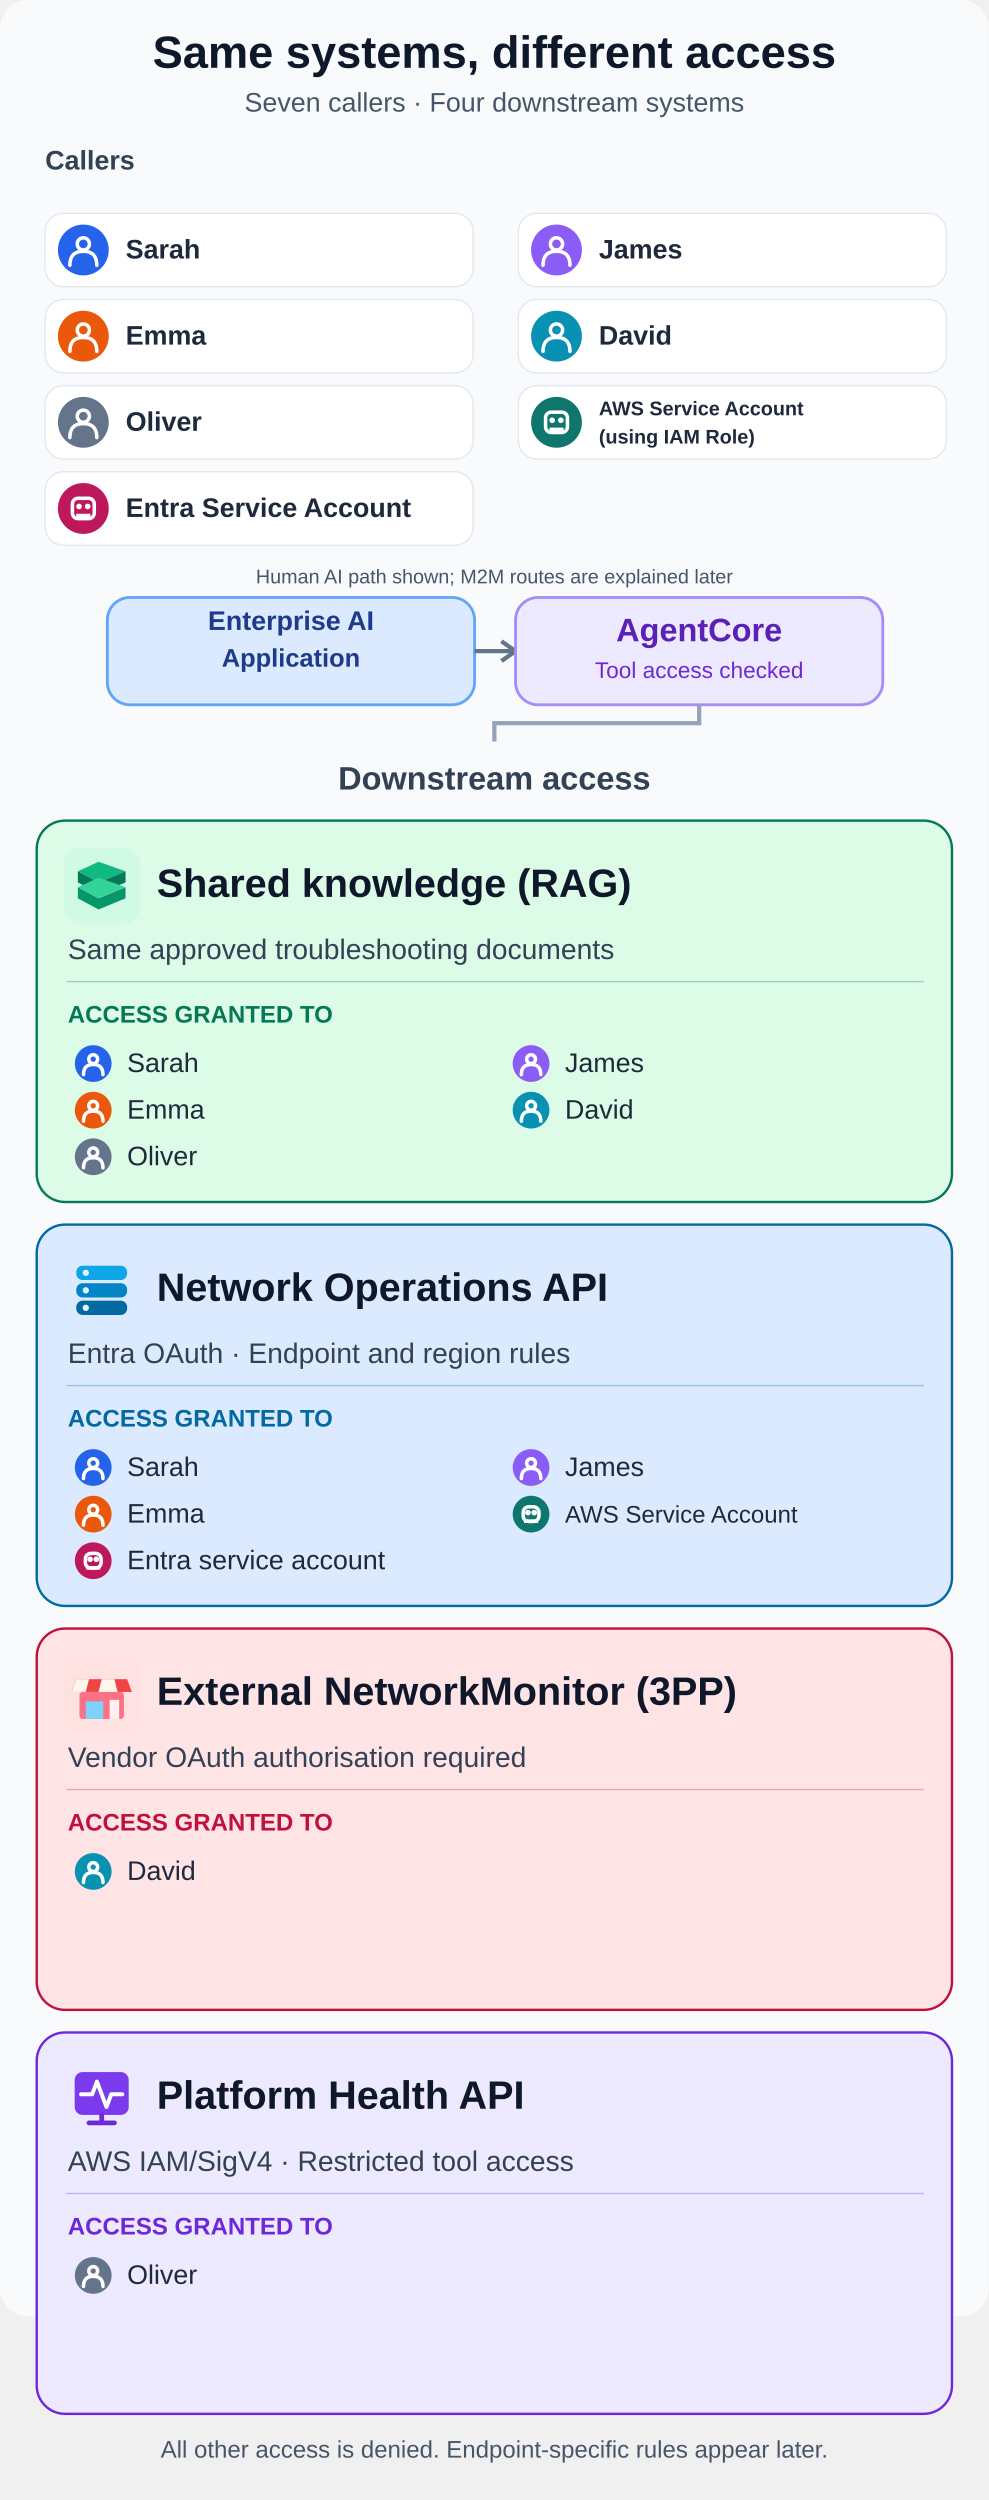
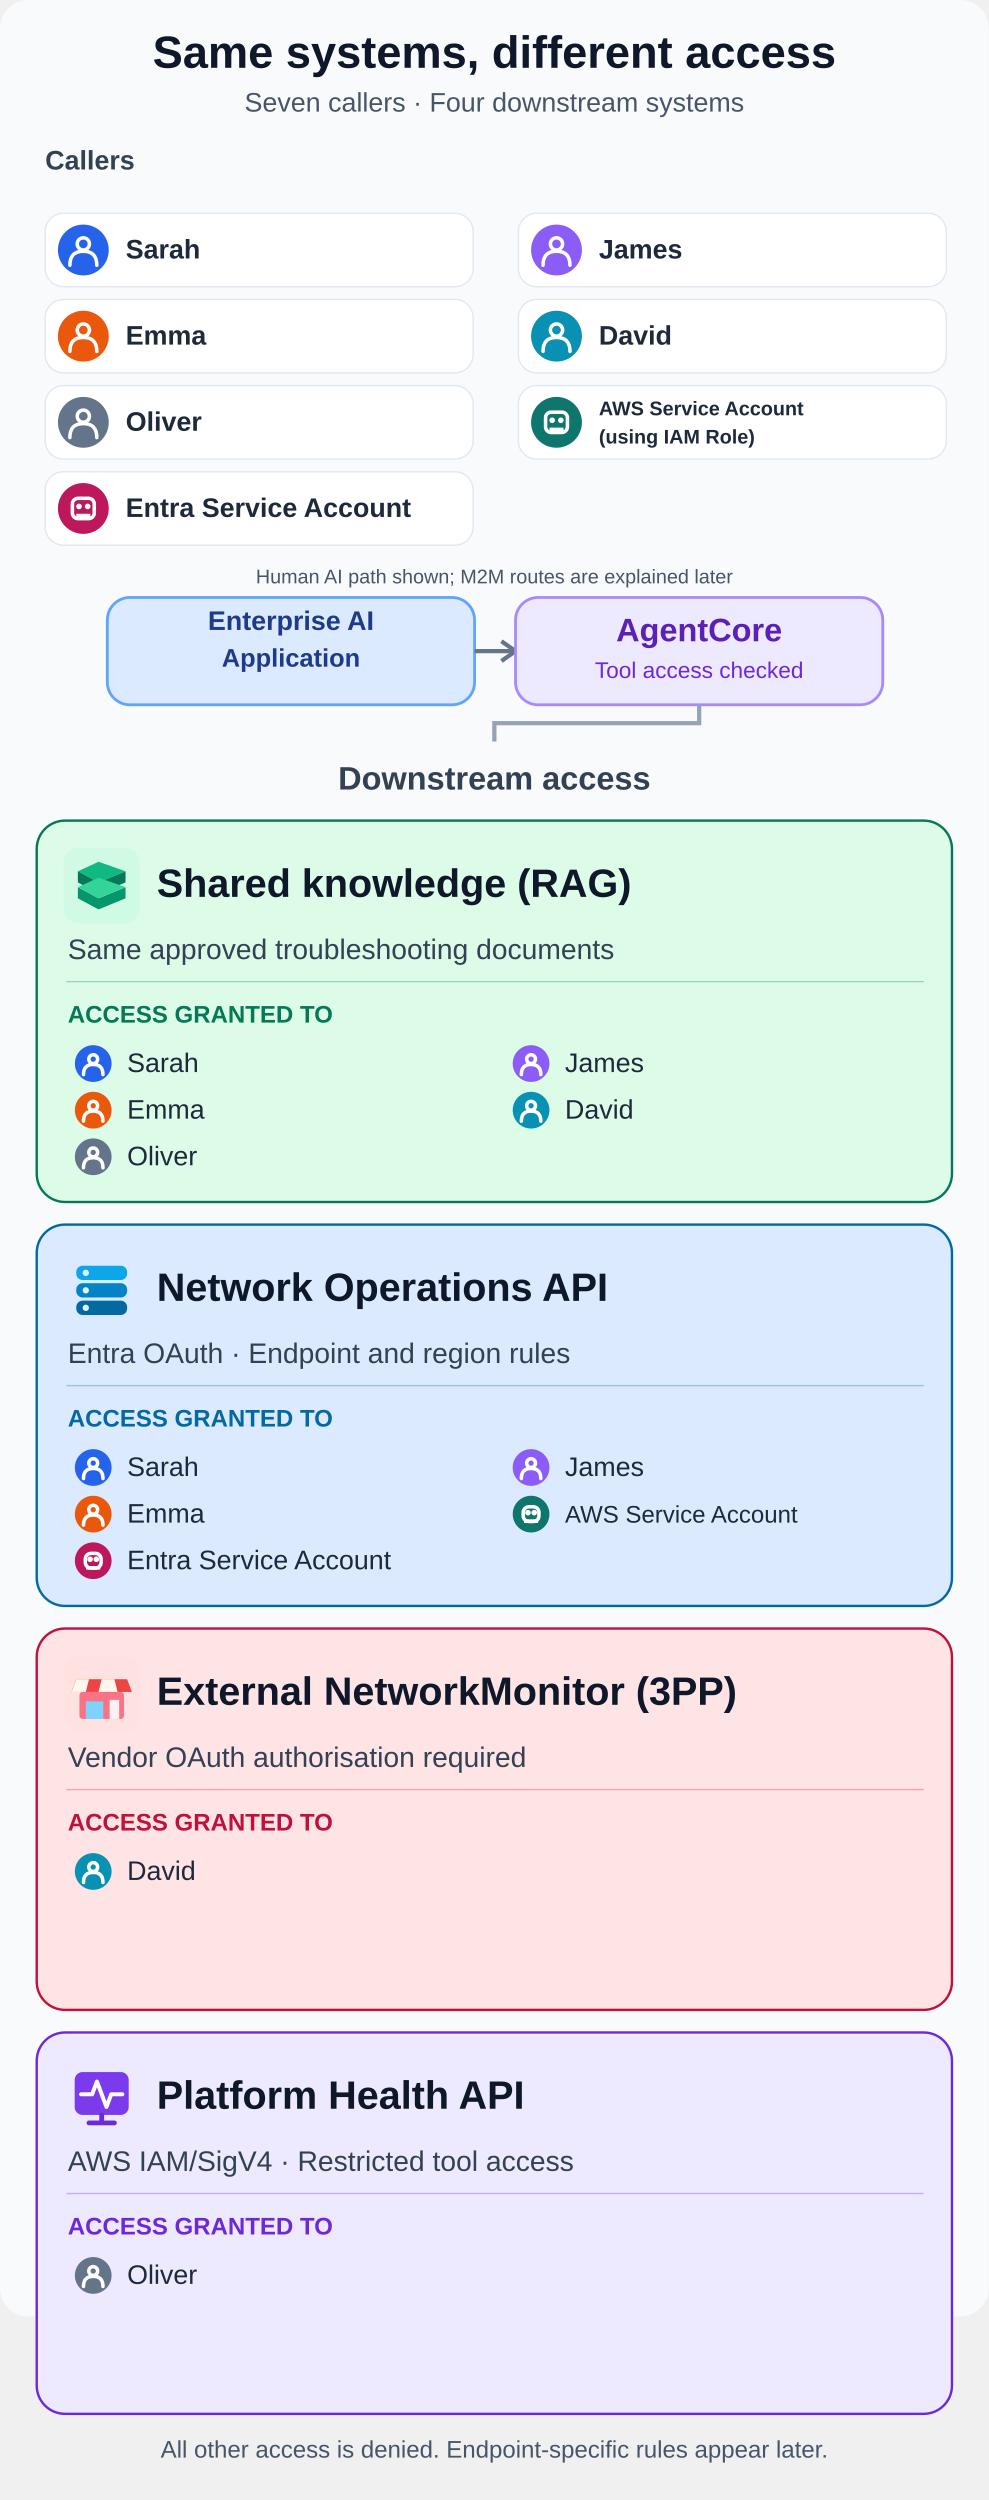
<svg xmlns="http://www.w3.org/2000/svg" width="700" height="1770" viewBox="0 0 700 1770" role="img" aria-labelledby="title desc">
  <rect width="700" height="1640" rx="20" fill="#f8fafc" />
  <text x="350" y="48" text-anchor="middle" font-family="Arial,sans-serif" font-size="32" font-weight="700" fill="#0f172a">Same systems, different access</text>
  <text x="350" y="79" text-anchor="middle" font-family="Arial,sans-serif" font-size="19" fill="#475569">Seven callers · Four downstream systems</text>
  <text x="32" y="120" font-family="Arial,sans-serif" font-size="19" font-weight="700" fill="#334155">Callers</text>
  <rect x="32" y="151" width="303" height="52" rx="13" fill="white" stroke="#e2e8f0" />
  <circle cx="59" cy="177" r="18" fill="#2563eb" />
  <circle cx="59" cy="172.68" r="4.32" fill="none" stroke="white" stroke-width="2.5" />
  <path d="M 49.46 187.8 Q 49.46 177.9 59 177.9 Q 68.54 177.9 68.54 187.8" fill="none" stroke="white" stroke-width="2.5" stroke-linecap="round" />
  <text x="89" y="183" font-family="Arial,sans-serif" font-size="19" font-weight="700" fill="#1e293b">Sarah</text>
  <rect x="367" y="151" width="303" height="52" rx="13" fill="white" stroke="#e2e8f0" />
  <circle cx="394" cy="177" r="18" fill="#8b5cf6" />
  <circle cx="394" cy="172.68" r="4.32" fill="none" stroke="white" stroke-width="2.5" />
  <path d="M 384.46 187.8 Q 384.46 177.9 394 177.9 Q 403.54 177.9 403.54 187.8" fill="none" stroke="white" stroke-width="2.5" stroke-linecap="round" />
  <text x="424" y="183" font-family="Arial,sans-serif" font-size="19" font-weight="700" fill="#1e293b">James</text>
  <rect x="32" y="212" width="303" height="52" rx="13" fill="white" stroke="#e2e8f0" />
  <circle cx="59" cy="238" r="18" fill="#ea580c" />
  <circle cx="59" cy="233.68" r="4.32" fill="none" stroke="white" stroke-width="2.5" />
  <path d="M 49.46 248.8 Q 49.46 238.9 59 238.9 Q 68.54 238.9 68.54 248.8" fill="none" stroke="white" stroke-width="2.5" stroke-linecap="round" />
  <text x="89" y="244" font-family="Arial,sans-serif" font-size="19" font-weight="700" fill="#1e293b">Emma</text>
  <rect x="367" y="212" width="303" height="52" rx="13" fill="white" stroke="#e2e8f0" />
  <circle cx="394" cy="238" r="18" fill="#0891b2" />
  <circle cx="394" cy="233.68" r="4.32" fill="none" stroke="white" stroke-width="2.5" />
  <path d="M 384.46 248.8 Q 384.46 238.9 394 238.9 Q 403.54 238.9 403.54 248.8" fill="none" stroke="white" stroke-width="2.5" stroke-linecap="round" />
  <text x="424" y="244" font-family="Arial,sans-serif" font-size="19" font-weight="700" fill="#1e293b">David</text>
  <rect x="32" y="273" width="303" height="52" rx="13" fill="white" stroke="#e2e8f0" />
  <circle cx="59" cy="299" r="18" fill="#64748b" />
  <circle cx="59" cy="294.68" r="4.32" fill="none" stroke="white" stroke-width="2.5" />
  <path d="M 49.46 309.8 Q 49.46 299.9 59 299.9 Q 68.54 299.9 68.54 309.8" fill="none" stroke="white" stroke-width="2.5" stroke-linecap="round" />
  <text x="89" y="305" font-family="Arial,sans-serif" font-size="19" font-weight="700" fill="#1e293b">Oliver</text>
  <rect x="367" y="273" width="303" height="52" rx="13" fill="white" stroke="#e2e8f0" />
  <circle cx="394" cy="299" r="18" fill="#0f766e" />
  <rect x="386.26" y="291.8" width="15.48" height="14.4" rx="4" fill="none" stroke="white" stroke-width="2.5" />
  <circle cx="390.94" cy="297.56" r="2" fill="white" />
  <circle cx="397.06" cy="297.56" r="2" fill="white" />
  <path d="M 389 304 h10" stroke="white" stroke-width="2.5" />
  <text x="424" y="294" font-family="Arial,sans-serif" font-size="14" font-weight="700" fill="#1e293b">AWS Service Account</text>
  <text x="424" y="314" font-family="Arial,sans-serif" font-size="14" font-weight="700" fill="#1e293b">(using IAM Role)</text>
  <rect x="32" y="334" width="303" height="52" rx="13" fill="white" stroke="#e2e8f0" />
  <circle cx="59" cy="360" r="18" fill="#be185d" />
  <rect x="51.26" y="352.8" width="15.48" height="14.4" rx="4" fill="none" stroke="white" stroke-width="2.5" />
  <circle cx="55.94" cy="358.56" r="2" fill="white" />
  <circle cx="62.06" cy="358.56" r="2" fill="white" />
  <path d="M 54 365 h10" stroke="white" stroke-width="2.5" />
  <text x="89" y="366" font-family="Arial,sans-serif" font-size="19" font-weight="700" fill="#1e293b">Entra Service Account</text>
  <text x="350" y="413" text-anchor="middle" font-family="Arial,sans-serif" font-size="14" fill="#475569">Human AI path shown; M2M routes are explained later</text>
  <rect x="76" y="423" width="260" height="76" rx="16" fill="#dbeafe" stroke="#60a5fa" stroke-width="2" />
  <text x="206" y="446" font-family="Arial,sans-serif" font-size="19" font-weight="700" fill="#1e3a8a" text-anchor="middle">Enterprise AI</text>
  <text x="206" y="472" font-family="Arial,sans-serif" font-size="18" font-weight="700" fill="#1e3a8a" text-anchor="middle">Application</text>
  <path d="M336 461 H364" stroke="#64748b" stroke-width="3" fill="none" />
  <path d="M355 454 L365 461 L355 468" stroke="#64748b" stroke-width="3" fill="none" />
  <rect x="365" y="423" width="260" height="76" rx="16" fill="#ede9fe" stroke="#a78bfa" stroke-width="2" />
  <text x="495" y="454" font-family="Arial,sans-serif" font-size="23" font-weight="700" fill="#5b21b6" text-anchor="middle">AgentCore</text>
  <text x="495" y="480" font-family="Arial,sans-serif" font-size="16" fill="#6d28d9" text-anchor="middle">Tool access checked</text>
  <path d="M495 499 V512 H350 V525" stroke="#94a3b8" stroke-width="3" fill="none" />
  <text x="350" y="559" font-family="Arial,sans-serif" font-size="23" font-weight="700" fill="#334155" text-anchor="middle">Downstream access</text>
  <g transform="translate(0,0)">
    <rect x="26" y="581" width="648" height="270" rx="20" fill="#dcfce7" stroke="#047857" stroke-width="1.7" />
    <svg x="45" y="600" width="54" height="54" viewBox="0 0 48 48">
      <rect width="48" height="48" rx="10" fill="#d1fae5" />
      <path d="M9 15L22 9l17 6-17 7z" fill="#10b981" />
      <path d="M9 15v7l13 7 17-7v-7l-17 7z" fill="#047857" />
      <path d="M9 25l13 7 17-7v7l-17 7-13-7z" fill="#059669" />
      <path d="M9 25l13-6 17 6-17 7z" fill="#34d399" />
    </svg>
    <text x="111" y="635" font-family="Arial,sans-serif" font-size="28" font-weight="700" fill="#0f172a">Shared knowledge (RAG)</text>
    <text x="48" y="679" font-family="Arial,sans-serif" font-size="20" fill="#334155">Same approved troubleshooting documents</text>
    <line x1="47" y1="695" x2="654" y2="695" stroke="#047857" opacity=".3" />
    <text x="48" y="724" font-family="Arial,sans-serif" font-size="17" font-weight="700" fill="#047857">ACCESS GRANTED TO</text>
    <circle cx="66" cy="753" r="13" fill="#2563eb" />
    <circle cx="66" cy="749.88" r="3.12" fill="none" stroke="white" stroke-width="2.5" />
    <path d="M 59.11 760.8 Q 59.11 753.65 66 753.65 Q 72.89 753.65 72.89 760.8" fill="none" stroke="white" stroke-width="2.5" stroke-linecap="round" />
    <text x="90" y="759" font-family="Arial,sans-serif" font-size="19" fill="#1e293b">Sarah</text>
    <circle cx="376" cy="753" r="13" fill="#8b5cf6" />
    <circle cx="376" cy="749.88" r="3.12" fill="none" stroke="white" stroke-width="2.5" />
    <path d="M 369.11 760.8 Q 369.11 753.65 376 753.65 Q 382.89 753.65 382.89 760.8" fill="none" stroke="white" stroke-width="2.5" stroke-linecap="round" />
    <text x="400" y="759" font-family="Arial,sans-serif" font-size="19" fill="#1e293b">James</text>
    <circle cx="66" cy="786" r="13" fill="#ea580c" />
    <circle cx="66" cy="782.88" r="3.12" fill="none" stroke="white" stroke-width="2.5" />
    <path d="M 59.11 793.8 Q 59.11 786.65 66 786.65 Q 72.89 786.65 72.89 793.8" fill="none" stroke="white" stroke-width="2.5" stroke-linecap="round" />
    <text x="90" y="792" font-family="Arial,sans-serif" font-size="19" fill="#1e293b">Emma</text>
    <circle cx="376" cy="786" r="13" fill="#0891b2" />
    <circle cx="376" cy="782.88" r="3.12" fill="none" stroke="white" stroke-width="2.5" />
    <path d="M 369.11 793.8 Q 369.11 786.65 376 786.65 Q 382.89 786.65 382.89 793.8" fill="none" stroke="white" stroke-width="2.5" stroke-linecap="round" />
    <text x="400" y="792" font-family="Arial,sans-serif" font-size="19" fill="#1e293b">David</text>
    <circle cx="66" cy="819" r="13" fill="#64748b" />
    <circle cx="66" cy="815.88" r="3.12" fill="none" stroke="white" stroke-width="2.5" />
    <path d="M 59.11 826.8 Q 59.11 819.65 66 819.65 Q 72.89 819.65 72.89 826.8" fill="none" stroke="white" stroke-width="2.5" stroke-linecap="round" />
    <text x="90" y="825" font-family="Arial,sans-serif" font-size="19" fill="#1e293b">Oliver</text>
  </g>
  <g transform="translate(0,32)">
    <rect x="26" y="835" width="648" height="270" rx="20" fill="#dbeafe" stroke="#0369a1" stroke-width="1.7" />
    <svg x="45" y="854" width="54" height="54" viewBox="0 0 48 48">
      <rect width="48" height="48" rx="10" fill="#dbeafe" />
      <rect x="8" y="9" width="32" height="9" rx="4" fill="#0ea5e9" />
      <rect x="8" y="20" width="32" height="9" rx="4" fill="#0284c7" />
      <rect x="8" y="31" width="32" height="9" rx="4" fill="#0369a1" />
      <g fill="#e0f2fe">
        <circle cx="14" cy="13.5" r="2" />
        <circle cx="14" cy="24.5" r="2" />
        <circle cx="14" cy="35.5" r="2" />
      </g>
    </svg>
    <text x="111" y="889" font-family="Arial,sans-serif" font-size="28" font-weight="700" fill="#0f172a">Network Operations API</text>
    <text x="48" y="933" font-family="Arial,sans-serif" font-size="20" fill="#334155">Entra OAuth · Endpoint and region rules</text>
    <line x1="47" y1="949" x2="654" y2="949" stroke="#0369a1" opacity=".3" />
    <text x="48" y="978" font-family="Arial,sans-serif" font-size="17" font-weight="700" fill="#0369a1">ACCESS GRANTED TO</text>
    <circle cx="66" cy="1007" r="13" fill="#2563eb" />
    <circle cx="66" cy="1003.88" r="3.12" fill="none" stroke="white" stroke-width="2.5" />
    <path d="M 59.11 1014.8 Q 59.11 1007.65 66 1007.65 Q 72.89 1007.65 72.89 1014.8" fill="none" stroke="white" stroke-width="2.5" stroke-linecap="round" />
    <text x="90" y="1013" font-family="Arial,sans-serif" font-size="19" fill="#1e293b">Sarah</text>
    <circle cx="376" cy="1007" r="13" fill="#8b5cf6" />
    <circle cx="376" cy="1003.88" r="3.12" fill="none" stroke="white" stroke-width="2.5" />
    <path d="M 369.11 1014.8 Q 369.11 1007.65 376 1007.65 Q 382.89 1007.65 382.89 1014.8" fill="none" stroke="white" stroke-width="2.5" stroke-linecap="round" />
    <text x="400" y="1013" font-family="Arial,sans-serif" font-size="19" fill="#1e293b">James</text>
    <circle cx="66" cy="1040" r="13" fill="#ea580c" />
    <circle cx="66" cy="1036.88" r="3.12" fill="none" stroke="white" stroke-width="2.5" />
    <path d="M 59.11 1047.8 Q 59.11 1040.65 66 1040.65 Q 72.89 1040.65 72.89 1047.8" fill="none" stroke="white" stroke-width="2.5" stroke-linecap="round" />
    <text x="90" y="1046" font-family="Arial,sans-serif" font-size="19" fill="#1e293b">Emma</text>
    <circle cx="376" cy="1040" r="13" fill="#0f766e" />
    <rect x="370.41" y="1034.8" width="11.18" height="10.4" rx="4" fill="none" stroke="white" stroke-width="2.5" />
    <circle cx="373.79" cy="1038.96" r="2" fill="white" />
    <circle cx="378.21" cy="1038.96" r="2" fill="white" />
    <path d="M 371 1045 h10" stroke="white" stroke-width="2.5" />
    <text x="400" y="1046" font-family="Arial,sans-serif" font-size="17" fill="#1e293b">AWS Service Account</text>
    <circle cx="66" cy="1073" r="13" fill="#be185d" />
    <rect x="60.41" y="1067.8" width="11.18" height="10.4" rx="4" fill="none" stroke="white" stroke-width="2.5" />
    <circle cx="63.79" cy="1071.96" r="2" fill="white" />
    <circle cx="68.21" cy="1071.96" r="2" fill="white" />
    <path d="M 61 1078 h10" stroke="white" stroke-width="2.5" />
-     <text x="90" y="1079" font-family="Arial,sans-serif" font-size="19" fill="#1e293b">Entra service account</text>
+     <text x="90" y="1079" font-family="Arial,sans-serif" font-size="19" fill="#1e293b">Entra Service Account</text>
  </g>
  <g transform="translate(0,64)">
    <rect x="26" y="1089" width="648" height="270" rx="20" fill="#ffe4e6" stroke="#be123c" stroke-width="1.7" />
    <svg x="45" y="1108" width="54" height="54" viewBox="0 0 48 48">
      <rect width="48" height="48" rx="10" fill="#fee2e2" />
      <rect x="10" y="23" width="28" height="17" rx="2" fill="#fb7185" />
      <rect x="14" y="29" width="11" height="11" fill="#7dd3fc" />
      <rect x="29" y="28" width="6" height="12" fill="#fff1f2" />
      <path d="M8 15h32l3 8H5z" fill="#ef4444" />
      <path d="M8 15h8l-2 8H5zM24 15h8l2 8H22z" fill="#fff7ed" />
    </svg>
    <text x="111" y="1143" font-family="Arial,sans-serif" font-size="28" font-weight="700" fill="#0f172a">External NetworkMonitor (3PP)</text>
    <text x="48" y="1187" font-family="Arial,sans-serif" font-size="20" fill="#334155">Vendor OAuth authorisation required</text>
    <line x1="47" y1="1203" x2="654" y2="1203" stroke="#be123c" opacity=".3" />
    <text x="48" y="1232" font-family="Arial,sans-serif" font-size="17" font-weight="700" fill="#be123c">ACCESS GRANTED TO</text>
    <circle cx="66" cy="1261" r="13" fill="#0891b2" />
    <circle cx="66" cy="1257.88" r="3.12" fill="none" stroke="white" stroke-width="2.5" />
    <path d="M 59.11 1268.8 Q 59.11 1261.65 66 1261.65 Q 72.89 1261.65 72.89 1268.8" fill="none" stroke="white" stroke-width="2.5" stroke-linecap="round" />
    <text x="90" y="1267" font-family="Arial,sans-serif" font-size="19" fill="#1e293b">David</text>
  </g>
  <g transform="translate(0,96)">
    <rect x="26" y="1343" width="648" height="270" rx="20" fill="#ede9fe" stroke="#6d28d9" stroke-width="1.7" />
    <svg x="45" y="1362" width="54" height="54" viewBox="0 0 48 48">
      <rect width="48" height="48" rx="10" fill="#ede9fe" />
      <rect x="7" y="8" width="34" height="27" rx="5" fill="#7c3aed" />
      <path d="M11 22h7l3-8 6 16 3-8h7" fill="none" stroke="#fff" stroke-width="2.5" stroke-linejoin="round" stroke-linecap="round" />
      <path d="M24 35v5m-8 0h16" stroke="#6d28d9" stroke-width="3" stroke-linecap="round" />
    </svg>
    <text x="111" y="1397" font-family="Arial,sans-serif" font-size="28" font-weight="700" fill="#0f172a">Platform Health API</text>
    <text x="48" y="1441" font-family="Arial,sans-serif" font-size="20" fill="#334155">AWS IAM/SigV4 · Restricted tool access</text>
    <line x1="47" y1="1457" x2="654" y2="1457" stroke="#6d28d9" opacity=".3" />
    <text x="48" y="1486" font-family="Arial,sans-serif" font-size="17" font-weight="700" fill="#6d28d9">ACCESS GRANTED TO</text>
    <circle cx="66" cy="1515" r="13" fill="#64748b" />
    <circle cx="66" cy="1511.88" r="3.12" fill="none" stroke="white" stroke-width="2.5" />
    <path d="M 59.11 1522.8 Q 59.11 1515.65 66 1515.65 Q 72.89 1515.65 72.89 1522.8" fill="none" stroke="white" stroke-width="2.5" stroke-linecap="round" />
    <text x="90" y="1521" font-family="Arial,sans-serif" font-size="19" fill="#1e293b">Oliver</text>
  </g>
  <text x="350" y="1740" font-family="Arial,sans-serif" font-size="17" text-anchor="middle" fill="#475569">All other access is denied. Endpoint-specific rules appear later.</text>
</svg>
